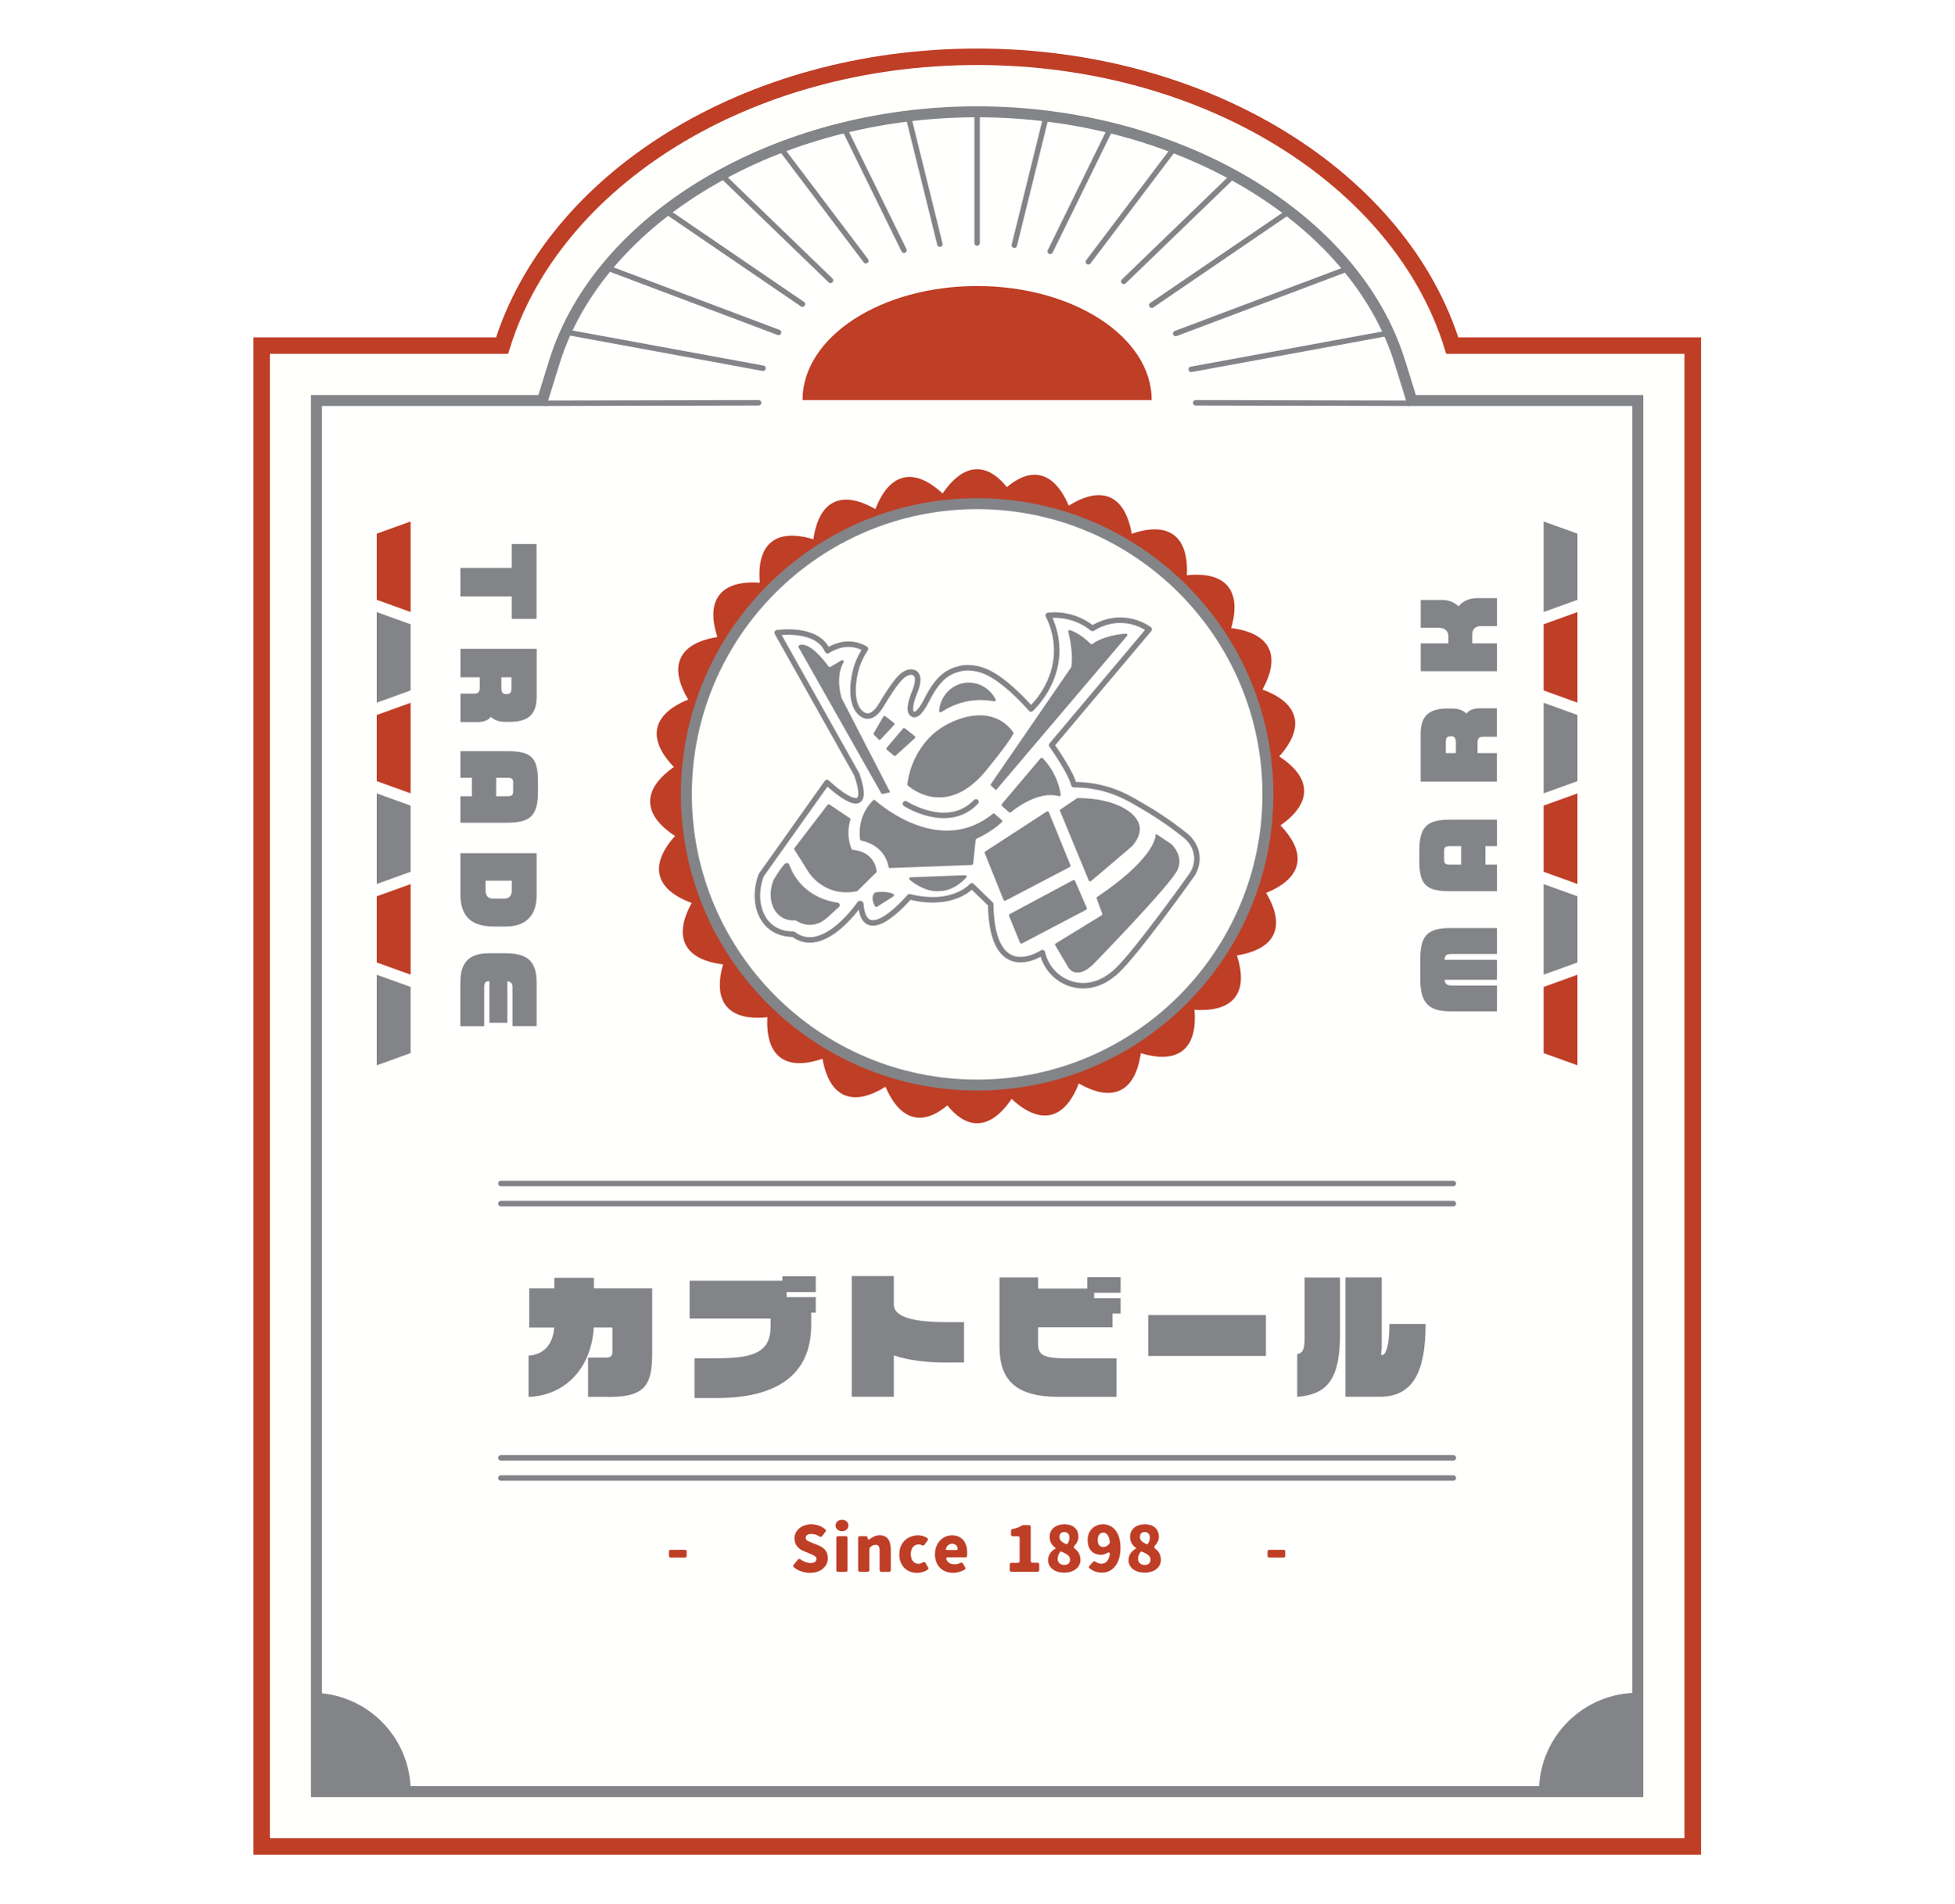
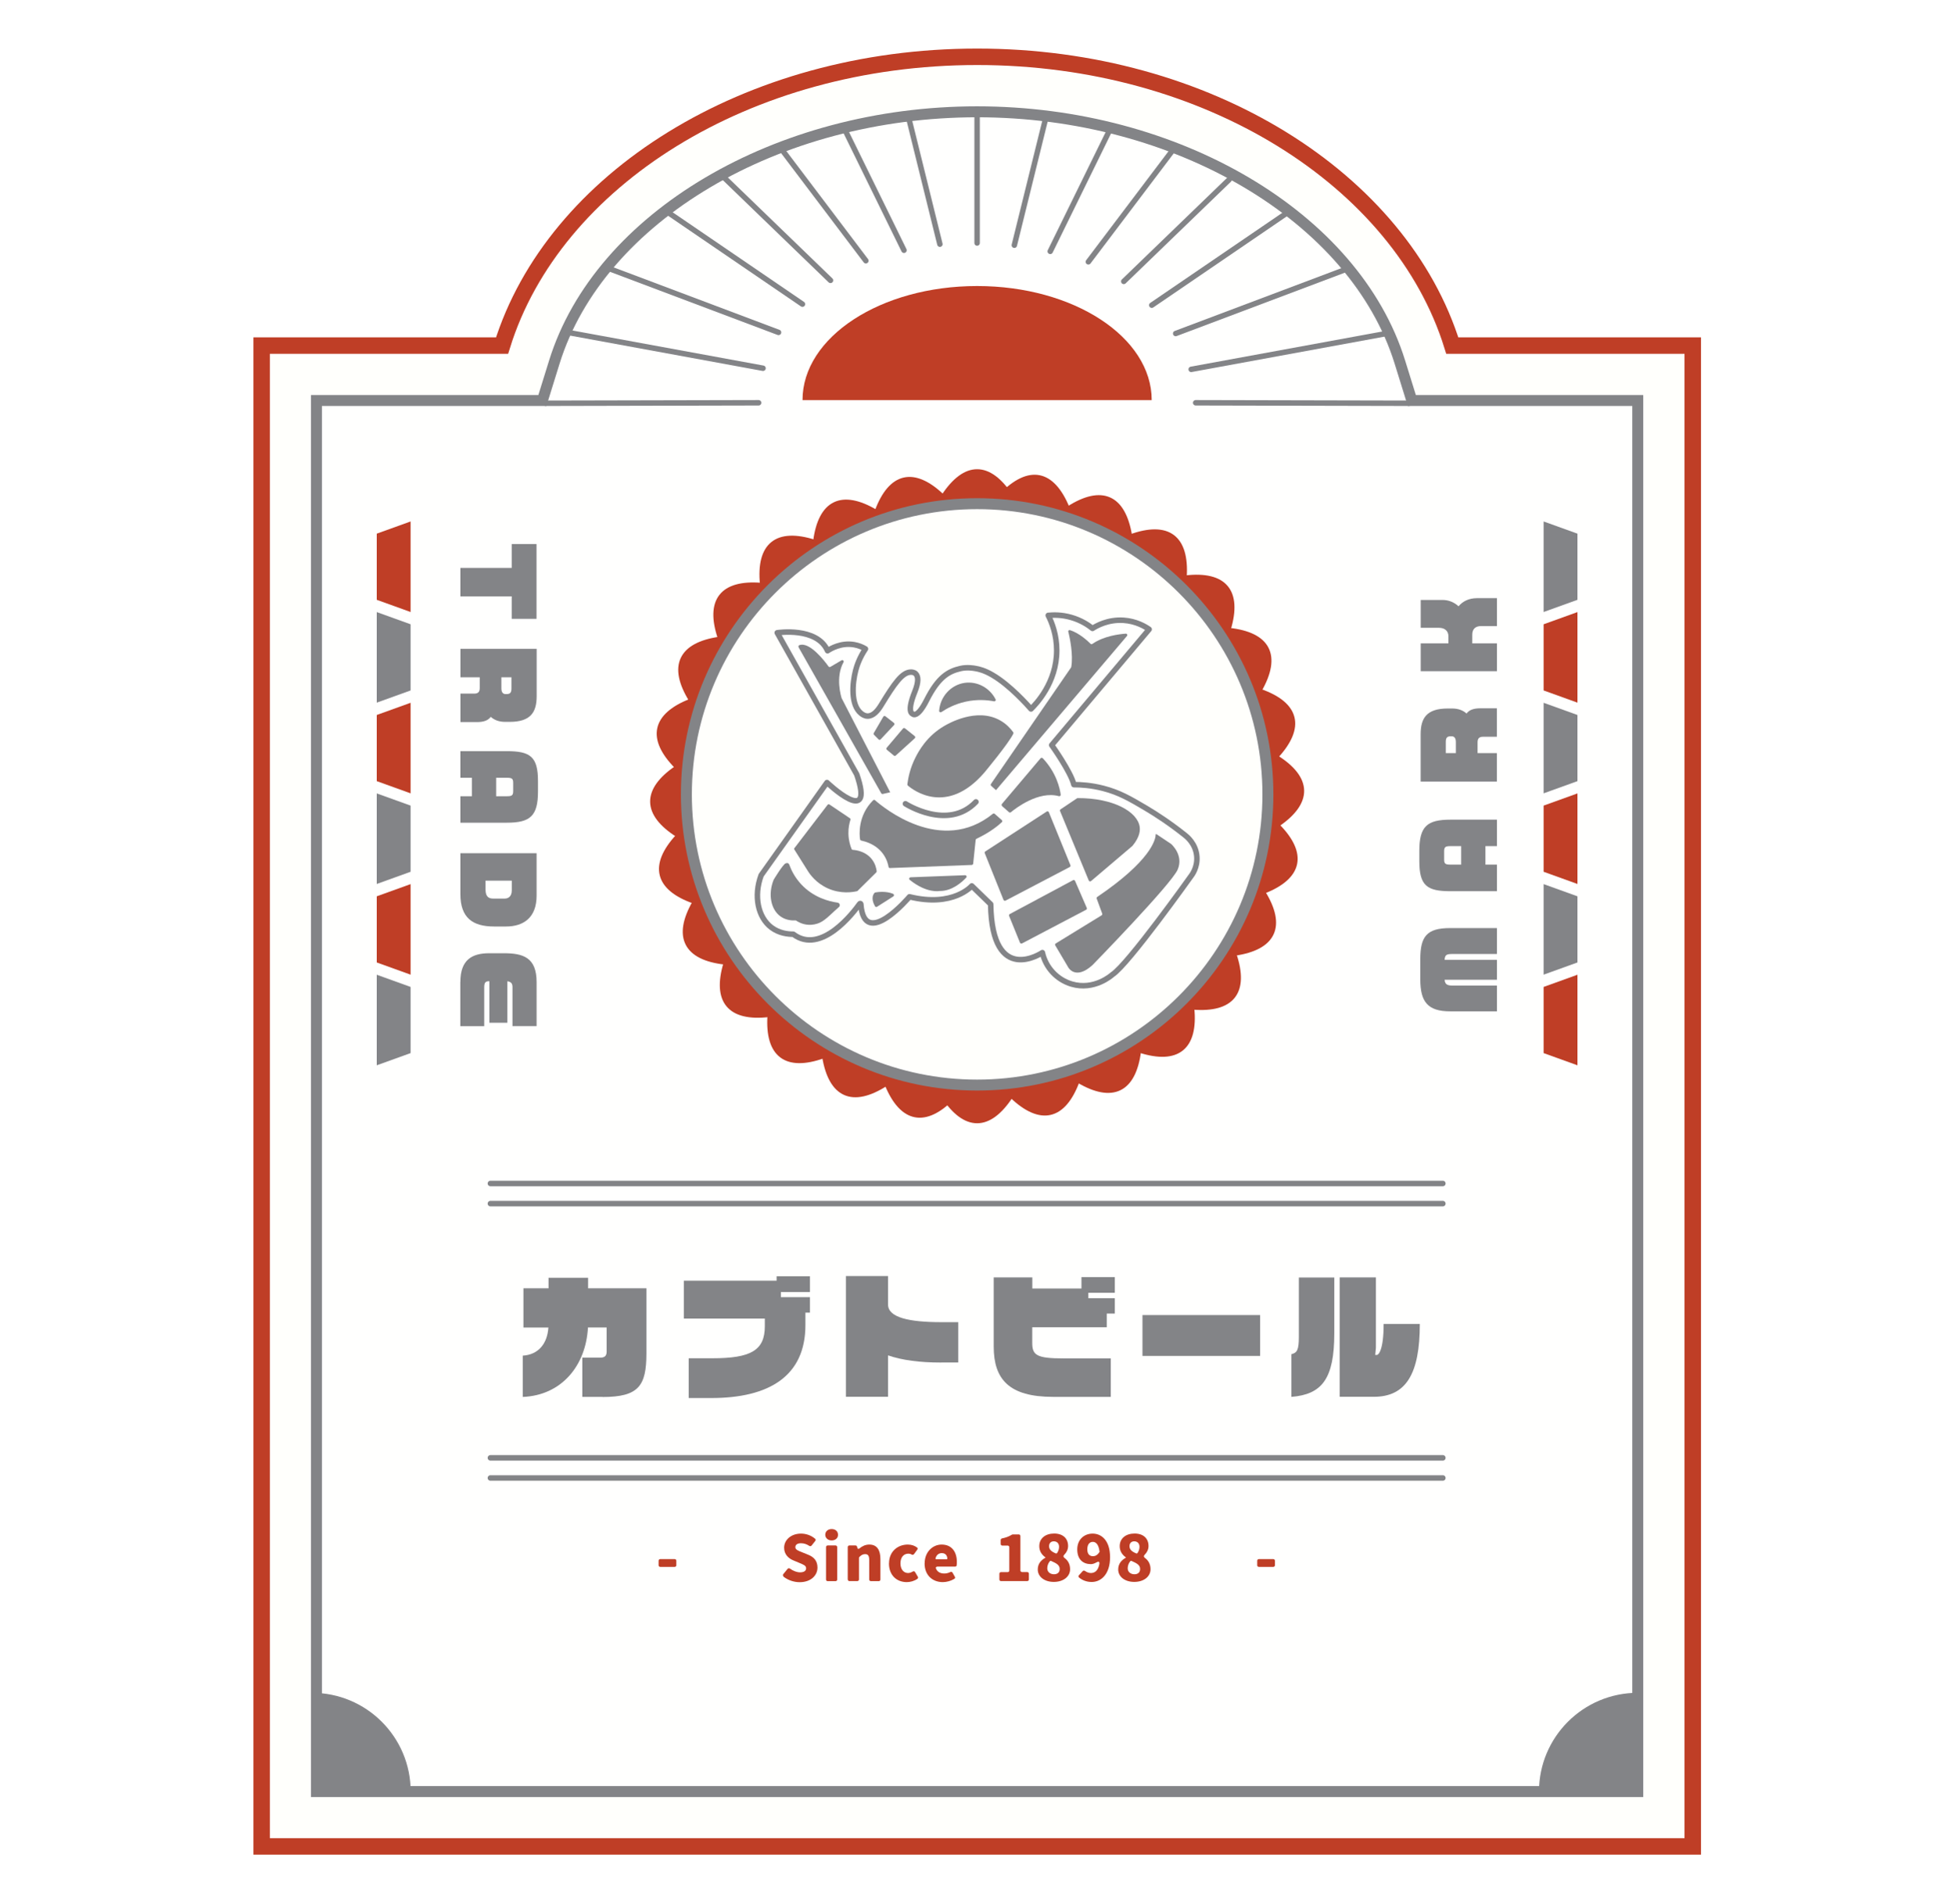
<svg xmlns="http://www.w3.org/2000/svg" id="_design-08" data-name="#design-08" viewBox="0 0 283.52 276.16">
  <defs>
    <style>
      .cls-1, .cls-2 {
        fill: none;
      }

      .cls-3 {
        fill: #fffff9;
        stroke-width: .79px;
      }

      .cls-3, .cls-4, .cls-5, .cls-2, .cls-6 {
        stroke-miterlimit: 10;
      }

      .cls-3, .cls-5, .cls-7, .cls-8, .cls-2, .cls-6 {
        stroke: #838487;
      }

      .cls-3, .cls-7, .cls-8, .cls-2 {
        stroke-linecap: round;
      }

      .cls-4 {
        stroke: #bf3e26;
        stroke-width: 2.39px;
      }

      .cls-4, .cls-5 {
        fill: #fffffc;
      }

      .cls-5, .cls-6 {
        stroke-width: 1.59px;
      }

      .cls-9 {
        fill: #838487;
      }

      .cls-7 {
        stroke-width: .8px;
      }

      .cls-7, .cls-8 {
        stroke-linejoin: round;
      }

      .cls-7, .cls-8, .cls-6 {
        fill: #fffffe;
      }

      .cls-8, .cls-2 {
        stroke-width: .8px;
      }

      .cls-10 {
        fill: #bf3e26;
      }
    </style>
  </defs>
  <path id="_.color-primary-stroke" data-name=".color-primary-stroke" class="cls-4" d="M210.7,50.14c-7.47-24.03-35.5-41.9-68.93-41.9s-61.47,17.86-68.93,41.9h-34.88v217.77h207.63V50.14h-34.88Z" />
  <path id="_.color-secondary-stroke" data-name=".color-secondary-stroke" class="cls-6" d="M45.91,259.95V58.11h32.78l1.74-5.6c6.54-21.03,32.33-36.29,61.33-36.29s54.79,15.26,61.33,36.29l1.74,5.6h32.78v201.84H45.91Z" />
  <g id="_.color-primary-fill" data-name=".color-primary-fill">
    <g>
      <ellipse class="cls-10" cx="141.76" cy="115.53" rx="13.2" ry="47.45" />
      <g>
        <ellipse class="cls-10" cx="141.76" cy="115.53" rx="13.2" ry="47.45" transform="translate(-22.35 34.85) rotate(-13)" />
        <ellipse class="cls-10" cx="141.76" cy="115.53" rx="13.2" ry="47.45" transform="translate(-36.3 73.84) rotate(-26)" />
        <ellipse class="cls-10" cx="141.76" cy="115.53" rx="13.2" ry="47.45" transform="translate(-41.11 114.96) rotate(-39)" />
        <ellipse class="cls-10" cx="141.76" cy="115.53" rx="13.2" ry="47.45" transform="translate(-36.55 156.11) rotate(-52)" />
        <ellipse class="cls-10" cx="141.76" cy="115.53" rx="13.2" ry="47.45" transform="translate(-22.85 195.18) rotate(-65)" />
        <ellipse class="cls-10" cx="141.76" cy="115.53" rx="13.2" ry="47.45" transform="translate(-.71 230.17) rotate(-78)" />
        <ellipse class="cls-10" cx="141.76" cy="115.53" rx="47.45" ry="13.2" transform="translate(-1.99 2.49) rotate(-1)" />
        <ellipse class="cls-10" cx="141.76" cy="115.53" rx="47.45" ry="13.2" transform="translate(-23.74 37.73) rotate(-14)" />
        <ellipse class="cls-10" cx="141.76" cy="115.53" rx="47.45" ry="13.2" transform="translate(-37 76.95) rotate(-27)" />
        <ellipse class="cls-10" cx="141.76" cy="115.53" rx="47.45" ry="13.2" transform="translate(-41.09 118.15) rotate(-40)" />
        <ellipse class="cls-10" cx="141.76" cy="115.53" rx="47.45" ry="13.2" transform="translate(-35.82 159.22) rotate(-53)" />
        <ellipse class="cls-10" cx="141.76" cy="115.53" rx="47.45" ry="13.2" transform="translate(-21.44 198.04) rotate(-66)" />
        <ellipse class="cls-10" cx="141.76" cy="115.53" rx="47.45" ry="13.2" transform="translate(1.31 232.64) rotate(-79)" />
      </g>
    </g>
-     <g>
-       <path class="cls-10" d="M97.05,225.76v-.65c0-.14.1-.24.24-.24h2.09c.14,0,.24.1.24.24v.65c0,.14-.1.24-.24.24h-2.09c-.14,0-.24-.1-.24-.24Z" />
-       <path class="cls-10" d="M115.17,227.37c-.11-.08-.11-.21-.03-.32l.62-.76c.1-.11.23-.12.35-.04.45.33.99.54,1.46.54.6,0,.88-.23.88-.59,0-.39-.37-.52-.96-.77l-.86-.36c-.71-.28-1.37-.87-1.37-1.85,0-1.14,1.02-2.05,2.45-2.05.72,0,1.47.25,2.05.75.1.09.1.21.02.31l-.53.67c-.09.11-.22.12-.34.05-.38-.25-.76-.38-1.21-.38-.5,0-.81.2-.81.57s.42.52,1.03.76l.84.34c.84.34,1.34.9,1.34,1.86,0,1.13-.95,2.12-2.59,2.12-.81,0-1.68-.28-2.36-.82Z" />
-       <path class="cls-10" d="M121.23,221.35c0-.49.38-.83.93-.83s.92.34.92.83-.38.82-.92.82-.93-.35-.93-.82ZM121.34,227.83v-4.7c0-.14.1-.24.24-.24h1.14c.14,0,.24.1.24.24v4.7c0,.14-.1.24-.24.24h-1.14c-.14,0-.24-.1-.24-.24Z" />
-       <path class="cls-10" d="M124.5,227.83v-4.7c0-.14.1-.24.24-.24h.88c.12,0,.22.08.24.19l.03.13c.04.19.15.23.31.11.39-.32.85-.56,1.43-.56,1.13,0,1.61.81,1.61,2.11v2.96c0,.14-.1.24-.24.24h-1.14c-.14,0-.24-.1-.24-.24v-2.77c0-.71-.19-.91-.59-.91-.34,0-.55.13-.82.39-.05.04-.08.11-.08.17v3.11c0,.14-.1.24-.24.24h-1.14c-.14,0-.24-.1-.24-.24Z" />
-       <path class="cls-10" d="M130.48,225.49c0-1.72,1.27-2.72,2.72-2.72.55,0,.98.16,1.34.42.11.08.12.2.04.32l-.47.64c-.1.12-.23.14-.35.07-.16-.1-.31-.13-.46-.13-.72,0-1.16.55-1.16,1.41s.46,1.4,1.1,1.4c.24,0,.47-.09.67-.21.14-.09.29-.06.36.09l.39.66c.06.1.04.23-.06.3-.48.34-1.06.48-1.55.48-1.46,0-2.58-1-2.58-2.71Z" />
-       <path class="cls-10" d="M135.65,225.49c0-1.69,1.2-2.72,2.46-2.72,1.49,0,2.21,1.08,2.21,2.5,0,.19,0,.38-.03.53-.02.11-.11.17-.21.17h-2.58c-.18,0-.28.12-.21.28.21.51.65.72,1.21.72.3,0,.58-.07.87-.21.13-.07.27-.03.34.11l.32.57c.07.11.04.24-.08.31-.51.31-1.13.47-1.67.47-1.49,0-2.64-1-2.64-2.71ZM137.36,224.9h1.45c.09,0,.14-.06.13-.14-.04-.44-.28-.76-.81-.76-.4,0-.76.24-.9.74-.03.1.03.16.13.16Z" />
-       <path class="cls-10" d="M146.49,227.83v-.83c0-.14.1-.24.24-.24h.96c.14,0,.24-.1.24-.24v-3.37c0-.14-.1-.24-.24-.24h-.77c-.14,0-.24-.1-.24-.24v-.56c0-.12.08-.21.19-.24.59-.12,1.02-.29,1.43-.54.04-.02.09-.04.12-.04h.88c.14,0,.24.1.24.24v4.98c0,.14.1.24.24.24h.75c.14,0,.24.1.24.24v.83c0,.14-.1.24-.24.24h-3.8c-.14,0-.24-.1-.24-.24Z" />
-       <path class="cls-10" d="M152.06,226.39c0-.84.48-1.37,1.11-1.71v-.05c-.54-.39-.89-.91-.89-1.63,0-1.13.89-1.83,2.16-1.83s2.02.71,2.02,1.81c0,.5-.23.95-.56,1.27-.16.16-.15.32.04.46.48.35.81.87.81,1.64,0,1.05-.95,1.84-2.37,1.84-1.33,0-2.32-.74-2.32-1.81ZM155.24,226.3c0-.57-.48-.83-1.26-1.17-.05-.02-.12,0-.15.03-.24.27-.39.65-.39,1.04,0,.56.45.87.98.87.46,0,.82-.23.82-.77ZM154.86,224.01c.2-.29.3-.6.3-.92,0-.49-.29-.8-.77-.8-.36,0-.68.22-.68.71s.37.8.99,1.05c.06.02.12,0,.16-.05Z" />
-       <path class="cls-10" d="M158.04,227.22l.53-.59c.11-.12.24-.12.37-.03.23.16.54.29.83.29.56,0,1.03-.32,1.22-1.23.09-.44-.08-.5-.45-.29-.26.15-.54.23-.76.23-1.14,0-1.98-.68-1.98-2.14s1.03-2.29,2.23-2.29c1.28,0,2.53.98,2.53,3.43s-1.29,3.59-2.67,3.59c-.8,0-1.41-.3-1.83-.65-.11-.09-.11-.22-.02-.33ZM161.03,223.86s.02-.06,0-.09c-.13-1.08-.57-1.39-.97-1.39-.43,0-.8.31-.8,1.08,0,.73.36,1,.82,1,.32,0,.67-.16.93-.6Z" />
-       <path class="cls-10" d="M163.73,226.39c0-.84.48-1.37,1.11-1.71v-.05c-.54-.39-.89-.91-.89-1.63,0-1.13.89-1.83,2.16-1.83s2.02.71,2.02,1.81c0,.5-.23.95-.56,1.27-.16.16-.15.32.04.46.48.35.81.87.81,1.64,0,1.05-.95,1.84-2.37,1.84-1.33,0-2.32-.74-2.32-1.81ZM166.91,226.3c0-.57-.48-.83-1.26-1.17-.05-.02-.12,0-.15.03-.24.27-.39.65-.39,1.04,0,.56.45.87.98.87.46,0,.82-.23.82-.77ZM166.53,224.01c.2-.29.3-.6.3-.92,0-.49-.29-.8-.77-.8-.36,0-.68.22-.68.71s.37.8.99,1.05c.06.02.12,0,.16-.05Z" />
-       <path class="cls-10" d="M183.9,225.76v-.65c0-.14.1-.24.24-.24h2.09c.14,0,.24.1.24.24v.65c0,.14-.1.24-.24.24h-2.09c-.14,0-.24-.1-.24-.24Z" />
-     </g>
    <path class="cls-10" d="M167.09,58.05c0-9.14-11.34-16.55-25.33-16.55s-25.33,7.41-25.33,16.55h50.66Z" />
    <g>
      <polygon class="cls-10" points="228.86 88.81 228.86 101.95 223.95 100.18 223.95 90.58 228.86 88.81" />
      <polygon class="cls-10" points="228.86 115.12 228.86 128.26 223.95 126.49 223.95 116.89 228.86 115.12" />
      <polygon class="cls-10" points="228.86 141.43 228.86 154.57 223.95 152.8 223.95 143.2 228.86 141.43" />
      <polygon class="cls-10" points="59.57 141.42 59.57 128.28 54.66 130.05 54.66 139.65 59.57 141.42" />
      <polygon class="cls-10" points="59.57 115.11 59.57 101.97 54.66 103.74 54.66 113.34 59.57 115.11" />
      <polygon class="cls-10" points="59.57 88.8 59.57 75.66 54.66 77.43 54.66 87.03 59.57 88.8" />
    </g>
+     <g>
+       <path class="cls-10" d="M95.55,227.11v-.65c0-.14.1-.24.24-.24h2.09c.14,0,.24.1.24.24v.65c0,.14-.1.24-.24.24h-2.09c-.14,0-.24-.1-.24-.24Z" />
+       <path class="cls-10" d="M113.67,228.72c-.11-.08-.11-.21-.03-.32l.62-.76c.1-.11.23-.12.35-.04.45.33.99.54,1.46.54.6,0,.88-.23.88-.59,0-.39-.37-.52-.96-.77l-.86-.36c-.71-.28-1.37-.87-1.37-1.85,0-1.14,1.02-2.05,2.45-2.05.72,0,1.47.25,2.05.75.1.09.1.21.02.31l-.53.67c-.09.11-.22.12-.34.05-.38-.25-.76-.38-1.21-.38-.5,0-.81.2-.81.57s.42.52,1.03.76l.84.34c.84.34,1.34.9,1.34,1.86,0,1.13-.95,2.12-2.59,2.12-.81,0-1.68-.28-2.36-.82Z" />
+       <path class="cls-10" d="M119.73,222.69c0-.49.38-.83.93-.83s.92.34.92.83-.38.82-.92.82-.93-.35-.93-.82ZM119.84,229.18v-4.7c0-.14.1-.24.24-.24h1.14c.14,0,.24.1.24.24v4.7c0,.14-.1.24-.24.24h-1.14c-.14,0-.24-.1-.24-.24Z" />
+       <path class="cls-10" d="M122.99,229.18v-4.7c0-.14.1-.24.24-.24h.88c.12,0,.22.08.24.19l.03.13c.04.19.15.23.31.11.39-.32.85-.56,1.43-.56,1.13,0,1.61.81,1.61,2.11v2.96c0,.14-.1.24-.24.24h-1.14c-.14,0-.24-.1-.24-.24v-2.77c0-.71-.19-.91-.59-.91-.34,0-.55.13-.82.39-.05.04-.08.11-.08.17v3.11c0,.14-.1.24-.24.24h-1.14c-.14,0-.24-.1-.24-.24Z" />
+       <path class="cls-10" d="M128.98,226.83c0-1.72,1.27-2.72,2.72-2.72.55,0,.98.16,1.34.42.11.08.12.2.04.32l-.47.64c-.1.12-.23.14-.35.07-.16-.1-.31-.13-.46-.13-.72,0-1.16.55-1.16,1.41s.46,1.4,1.1,1.4c.24,0,.47-.09.67-.21.14-.09.29-.06.36.09l.39.66c.06.1.04.23-.06.3-.48.34-1.06.48-1.55.48-1.46,0-2.58-1-2.58-2.71Z" />
+       <path class="cls-10" d="M134.15,226.83c0-1.69,1.2-2.72,2.46-2.72,1.49,0,2.21,1.08,2.21,2.5,0,.19,0,.38-.03.53-.02.11-.11.17-.21.17h-2.58c-.18,0-.28.12-.21.28.21.51.65.72,1.21.72.3,0,.58-.07.87-.21.13-.07.27-.03.34.11l.32.57c.07.11.04.24-.08.31-.51.31-1.13.47-1.67.47-1.49,0-2.64-1-2.64-2.71ZM135.86,226.25h1.45c.09,0,.14-.06.13-.14-.04-.44-.28-.76-.81-.76-.4,0-.76.24-.9.74-.03.1.03.16.13.16Z" />
+       <path class="cls-10" d="M144.99,229.18v-.83c0-.14.1-.24.24-.24h.96c.14,0,.24-.1.24-.24v-3.37c0-.14-.1-.24-.24-.24h-.77c-.14,0-.24-.1-.24-.24v-.56c0-.12.08-.21.19-.24.59-.12,1.02-.29,1.43-.54.04-.02.09-.04.12-.04h.88c.14,0,.24.1.24.24v4.98c0,.14.1.24.24.24h.75c.14,0,.24.1.24.24v.83c0,.14-.1.24-.24.24h-3.8c-.14,0-.24-.1-.24-.24Z" />
+       <path class="cls-10" d="M150.56,227.73c0-.84.48-1.37,1.11-1.71v-.05c-.54-.39-.89-.91-.89-1.63,0-1.13.89-1.83,2.16-1.83s2.02.71,2.02,1.81c0,.5-.23.95-.56,1.27-.16.16-.15.32.04.46.48.35.81.87.81,1.64,0,1.05-.95,1.84-2.37,1.84-1.33,0-2.32-.74-2.32-1.81ZM153.74,227.65c0-.57-.48-.83-1.26-1.17-.05-.02-.12,0-.15.03-.24.27-.39.65-.39,1.04,0,.56.45.87.98.87.46,0,.82-.23.82-.77ZM153.35,225.36c.2-.29.3-.6.3-.92,0-.49-.29-.8-.77-.8-.36,0-.68.22-.68.71s.37.8.99,1.05c.06.02.12,0,.16-.05Z" />
+       <path class="cls-10" d="M156.53,228.57l.53-.59c.11-.12.24-.12.37-.03.23.16.54.29.83.29.56,0,1.03-.32,1.22-1.23.09-.44-.08-.5-.45-.29-.26.15-.54.23-.76.23-1.14,0-1.98-.68-1.98-2.14s1.03-2.29,2.23-2.29c1.28,0,2.53.98,2.53,3.43s-1.29,3.59-2.67,3.59c-.8,0-1.41-.3-1.83-.65-.11-.09-.11-.22-.02-.33ZM159.52,225.2s.02-.06,0-.09c-.13-1.08-.57-1.39-.97-1.39-.43,0-.8.31-.8,1.08,0,.73.36,1,.82,1,.32,0,.67-.16.93-.6Z" />
+       <path class="cls-10" d="M162.23,227.73c0-.84.48-1.37,1.11-1.71v-.05c-.54-.39-.89-.91-.89-1.63,0-1.13.89-1.83,2.16-1.83s2.02.71,2.02,1.81c0,.5-.23.95-.56,1.27-.16.16-.15.32.04.46.48.35.81.87.81,1.64,0,1.05-.95,1.84-2.37,1.84-1.33,0-2.32-.74-2.32-1.81ZM165.41,227.65c0-.57-.48-.83-1.26-1.17-.05-.02-.12,0-.15.03-.24.27-.39.65-.39,1.04,0,.56.45.87.98.87.46,0,.82-.23.82-.77ZM165.02,225.36c.2-.29.3-.6.3-.92,0-.49-.29-.8-.77-.8-.36,0-.68.22-.68.71s.37.8.99,1.05c.06.02.12,0,.16-.05Z" />
+       <path class="cls-10" d="M182.4,227.11v-.65c0-.14.1-.24.24-.24h2.09c.14,0,.24.1.24.24v.65c0,.14-.1.24-.24.24h-2.09c-.14,0-.24-.1-.24-.24Z" />
+     </g>
  </g>
  <path id="_.color-secondary-stroke-2" data-name=".color-secondary-stroke" class="cls-5" d="M141.76,157.44c-23.26,0-42.18-18.92-42.18-42.18s18.92-42.18,42.18-42.18,42.19,18.92,42.19,42.18-18.92,42.18-42.19,42.18Z" />
  <g id="_.color-secondary-stroke-3" data-name=".color-secondary-stroke">
    <g>
-       <line class="cls-2" x1="72.67" y1="171.72" x2="210.85" y2="171.72" />
-       <line class="cls-2" x1="72.67" y1="174.64" x2="210.85" y2="174.64" />
-       <line class="cls-2" x1="72.67" y1="211.53" x2="210.85" y2="211.53" />
-       <line class="cls-2" x1="72.67" y1="214.45" x2="210.85" y2="214.45" />
+       <line class="cls-2" x1="71.15" y1="171.72" x2="209.33" y2="171.72" />
+       <line class="cls-2" x1="71.15" y1="174.64" x2="209.33" y2="174.64" />
+       <line class="cls-2" x1="71.15" y1="211.53" x2="209.33" y2="211.53" />
+       <line class="cls-2" x1="71.15" y1="214.45" x2="209.33" y2="214.45" />
    </g>
    <g>
      <line class="cls-3" x1="131.91" y1="17.41" x2="136.36" y2="35.43" />
      <line class="cls-3" x1="122.51" y1="18.69" x2="131.15" y2="36.31" />
      <line class="cls-3" x1="113.12" y1="21.3" x2="125.62" y2="37.83" />
      <line class="cls-3" x1="105.19" y1="25.9" x2="120.49" y2="40.68" />
      <line class="cls-3" x1="96.83" y1="30.76" x2="116.42" y2="44.13" />
      <line class="cls-3" x1="88.43" y1="38.99" x2="112.95" y2="48.23" />
      <line class="cls-3" x1="82.71" y1="48.29" x2="110.7" y2="53.43" />
      <line class="cls-3" x1="79.17" y1="58.51" x2="110.06" y2="58.44" />
      <line class="cls-3" x1="141.76" y1="16.55" x2="141.76" y2="35.26" />
      <line class="cls-3" x1="151.61" y1="17.57" x2="147.16" y2="35.58" />
      <line class="cls-3" x1="161.01" y1="18.84" x2="152.37" y2="36.47" />
      <line class="cls-3" x1="170.4" y1="21.45" x2="157.9" y2="37.99" />
      <line class="cls-3" x1="178.33" y1="26.06" x2="163.04" y2="40.83" />
      <line class="cls-3" x1="186.46" y1="31.07" x2="167.1" y2="44.28" />
      <line class="cls-3" x1="195.14" y1="39.13" x2="170.57" y2="48.39" />
      <line class="cls-3" x1="200.76" y1="48.46" x2="172.82" y2="53.59" />
      <line class="cls-3" x1="204.4" y1="58.51" x2="173.47" y2="58.44" />
    </g>
  </g>
  <g id="_.color-secondary-stroke-4" data-name=".color-secondary-stroke">
    <path id="_.color-secondary-stroke-5" data-name=".color-secondary-stroke" class="cls-8" d="M124.29,112.35l-11.53-20.54s5.77-.9,7.3,2.61c.44-.29,1.96-1.21,3.86-.88.69.12,1.24.37,1.64.61-.84,1.26-1.23,2.39-1.42,3.12-.48,1.84-.76,5,.79,6.24.15.12.49.39.95.39.81,0,1.47-.78,1.95-1.57,1.96-3.22,3.07-4.79,4.32-4.81.1,0,.44,0,.68.22.41.39.47,1.18-.11,2.63-1.23,3.04-.32,3.21-.32,3.21,0,0,.64.78,2.04-1.99,1.66-3.29,3.11-4.18,4.91-4.59.94-.22,1.89-.06,2.2,0,.48.08,1.29.27,2.42.93,2.54,1.47,5.14,4.4,5.61,4.94.7-.69,3.73-3.8,3.73-8.49,0-2.27-.7-4.05-1.23-5.09.73-.07,1.93-.11,3.32.29,1.47.42,2.52,1.13,3.1,1.6.56-.36,2.21-1.32,4.49-1.18,1.85.12,3.17.92,3.73,1.31l-14.14,16.8s2.77,3.87,3.22,5.74c1.03,0,2.53.09,4.27.54,2.3.59,3.86,1.5,6.13,2.84,1.52.9,3.51,2.19,5.73,3.96.21.16,1.58,1.22,1.71,3.11.11,1.56-.7,2.65-.91,2.91,0,0-9.04,12.71-11.33,14.19-.12.11-2.65,2.36-5.94,1.38-2.13-.64-3.75-2.39-4.23-4.56,0,0-7.31,4.97-7.5-7.02l-2.74-2.66s-2.67,3.15-9.04,1.58c0,0-6.56,7.78-7.06,1.07,0-.09-.11-.13-.16-.06-.88,1.24-5.6,7.47-9.64,4.42-.76,0-2.06-.13-3.18-.98-1.95-1.48-2.6-4.56-1.48-7.58,3.18-4.48,6.37-8.97,9.55-13.45,0,0,7.05,6.71,4.31-1.2Z" />
    <path class="cls-7" d="M131.36,116.62s6.18,3.98,10.23-.27" />
  </g>
  <g id="_.color-secondary-fill" data-name=".color-secondary-fill">
    <path class="cls-9" d="M223.28,259.95c0-7.91,6.41-14.33,14.33-14.33v14.33h-14.33Z" />
    <path class="cls-9" d="M45.25,245.62c7.91,0,14.33,6.41,14.33,14.33h-14.33v-14.33Z" />
    <g>
      <path class="cls-9" d="M145.38,116.96l1.01.89c.08.07.19.07.27,0,.69-.57,4.01-3.14,6.96-2.33.15.04.29-.07.27-.22-.11-.82-.58-3.14-2.6-5.28-.09-.09-.24-.09-.32,0l-5.61,6.63c-.07.09-.06.22.02.29Z" />
      <path class="cls-9" d="M153.8,117.69l4.16,10.07c.05.13.22.17.33.08,2-1.7,3.99-3.39,5.99-5.09.01,0,.02-.02.03-.03,1.11-1.34,1.1-2.3,1.04-2.73-.3-2.22-3.85-4.21-8.99-4.19-.04,0-.09.01-.12.04l-2.37,1.59c-.08.06-.11.16-.08.25Z" />
      <path class="cls-9" d="M142.87,123.79l2.72,6.78c.05.11.18.16.29.11l9.32-4.88c.1-.05.14-.16.1-.26l-3.13-7.69c-.05-.12-.2-.17-.31-.1l-8.91,5.79c-.08.05-.12.16-.08.25Z" />
      <path class="cls-9" d="M146.4,132.89l1.58,3.89c.05.11.18.16.29.11l9.31-4.89c.1-.05.14-.17.09-.27l-1.7-3.92c-.05-.11-.18-.16-.29-.1l-9.19,4.92c-.09.05-.13.16-.09.26Z" />
      <path class="cls-9" d="M153.17,136.89c-.1.06-.13.19-.07.28l1.89,3.2s1.03,1.9,3.51-.34c0,0,11.44-11.73,12.36-13.86.89-2.06-.86-3.64-.97-3.73,0,0,0,0-.02-.01l-2.08-1.39c-.06-.04-.13,0-.13.07,0,.71-.7,3.77-8.47,9.03-.08.05-.11.16-.08.24l.8,2.18c.03.09,0,.2-.09.25l-6.65,4.08Z" />
      <path class="cls-9" d="M126.94,116.1c1.19,1.05,9.63,8.03,17.1,1.98.08-.06.19-.06.27,0l1.03.91c.09.08.1.22.01.3-.41.39-1.63,1.45-3.68,2.41-.07.03-.11.09-.12.17l-.36,3.44c-.01.1-.1.18-.2.19l-11.87.45c-.11,0-.2-.07-.21-.17-.11-.69-.73-3.11-3.97-3.82-.08-.02-.15-.08-.16-.17-.1-.64-.36-3.42,1.89-5.67.08-.08.2-.09.29-.01Z" />
      <path class="cls-9" d="M132.11,127.29l7.91-.3c.19,0,.29.21.16.35-.62.66-2.07,1.97-3.87,1.94,0,0-1.83.39-4.33-1.62-.15-.12-.06-.36.13-.37Z" />
      <path class="cls-9" d="M126.99,129.49c.32-.06,1.57-.23,2.58.2.16.07.18.28.04.37l-2.37,1.51c-.1.06-.23.03-.29-.07-.22-.38-.63-1.27-.09-1.93.03-.04.08-.07.13-.08Z" />
      <path class="cls-9" d="M115.27,123.04l4.79-6.26c.07-.09.19-.11.28-.05l2.96,1.99c.08.05.11.14.08.23-.15.48-.31,1.17-.29,2.01.02.97.26,1.74.46,2.23.03.07.09.12.17.12.47.03,1.94.21,2.84,1.46.45.62.58,1.25.63,1.64,0,.06-.02.12-.06.17-.9.89-1.81,1.79-2.71,2.68-.03.03-.06.05-.1.05-.61.14-2.34.44-4.24-.42-1.72-.78-2.61-2.07-2.92-2.58l-1.91-3.04c-.05-.07-.04-.17.01-.24Z" />
      <path class="cls-9" d="M113.98,125.28c.18-.09.31-.04.31-.04.1.03.18.11.22.23.29.79.8,1.84,1.73,2.84,1.77,1.9,3.99,2.48,5.28,2.66.32.05.43.45.18.65-.82.67-1.86,1.86-2.77,2.26-.07.03-.13.06-.2.08-.23.09-.79.27-1.49.22-.88-.06-1.51-.45-1.78-.63-.52.03-1.45-.01-2.25-.6-1.36-.99-1.82-3.17-.97-5.3.08-.13,1.31-2.18,1.73-2.38Z" />
      <path class="cls-9" d="M131.64,113.8c0,.07.02.13.07.18.7.61,5.63,4.47,11.1-1.88,0,0,3.56-4.27,4.21-5.66.03-.07.02-.14-.02-.2-.38-.52-.99-1.21-1.91-1.72-3.41-1.92-7.54.49-8.09.81-2.57,1.49-3.74,3.71-4.16,4.53-.8,1.56-1.08,2.99-1.2,3.95Z" />
      <path class="cls-9" d="M136.57,103.32c-.14.09-.33-.01-.32-.18.15-2.07,1.71-3.77,3.7-4.06,1.82-.26,3.64.71,4.49,2.39.08.15-.06.32-.22.29-.93-.18-2.41-.33-4.13.05-1.57.35-2.76,1-3.51,1.51Z" />
      <path class="cls-9" d="M131.3,105.68l1.41,1.13c.1.08.1.23,0,.32l-2.76,2.5c-.08.07-.19.07-.27,0l-1.01-.84c-.09-.07-.1-.21-.03-.29l2.36-2.79c.07-.09.2-.1.29-.03Z" />
      <path class="cls-9" d="M128.46,103.93l1.23.96c.1.08.11.22.02.31l-1.95,2.08c-.08.09-.22.09-.3,0l-.66-.67c-.07-.07-.08-.17-.03-.25l1.38-2.37c.06-.11.21-.14.31-.06Z" />
      <path class="cls-9" d="M155,91.68c.21.88.73,3.32.42,5.09,0,.03-.02.06-.04.09l-11.61,16.89c-.06.09-.05.2.03.27l.7.63,19-22.37c.12-.14.01-.36-.17-.34-.97.07-3.2.34-4.85,1.49-.08.06-.19.05-.26-.02-.38-.38-1.62-1.55-2.98-1.98-.15-.05-.3.09-.26.25Z" />
      <path class="cls-9" d="M115.86,93.92l11.99,21.18c.05.08.14.12.23.1l1.07-.24-7.04-13.65s0-.01-.01-.03c-.06-.19-.94-3,.28-5.2.1-.18-.11-.38-.29-.27l-1.62.95c-.09.05-.21.03-.27-.06-.51-.72-2.76-3.68-4.25-3.08-.11.04-.14.19-.09.29Z" />
    </g>
-   </g>
-   <g id="_.color-secondary-fill-2" data-name=".color-secondary-fill">
    <g>
      <path class="cls-9" d="M74.24,86.53h-7.45v-4.13h7.45v-3.46h3.6v10.85h-3.6v-3.27Z" />
      <path class="cls-9" d="M66.79,100.64h2.01c.56,0,.8-.24.8-.81v-1.56h-2.8v-4.13h11.06v6.86c0,2.34-.87,3.74-3.92,3.74h-.65c-.88,0-1.57-.26-2.09-.73-.42.56-1.08.76-2.03.76h-2.37v-4.12ZM73.48,100.71c.53,0,.72-.22.72-.81v-1.63h-1.46v1.63c0,.61.29.81.62.81h.12Z" />
      <path class="cls-9" d="M66.79,115.53h1.67v-2.68h-1.67v-3.86h6.75c3.36,0,4.51.77,4.51,4.35v1.5c0,3.58-1.15,4.53-4.51,4.53h-6.75v-3.83ZM73.54,115.53c.7,0,.91-.11.91-.73v-1.23c0-.61-.2-.72-.91-.72h-1.56v2.68h1.56Z" />
      <path class="cls-9" d="M66.79,129.72v-5.92h11.06s0,6.15,0,6.15c0,3.24-1.95,4.48-4.42,4.48h-1.76c-3.1,0-4.88-1.26-4.88-4.71ZM73.23,130.38c.5,0,1.02-.3,1.02-1.19v-1.41h-3.81v1.3c0,1.1.54,1.3,1.12,1.3h1.67Z" />
      <path class="cls-9" d="M66.79,142.47c0-3.23,1.71-4.16,4.2-4.16h2.1c2.8,0,4.76.6,4.76,4.2v6.37h-3.5v-5.65c0-.52-.18-.77-.75-.85v6.02h-2.6v-6.03c-.5,0-.75.11-.75.87v5.65h-3.47v-6.41Z" />
    </g>
    <g>
      <path class="cls-9" d="M217.18,138.42h-6.45c-.81,0-1.11.09-1.14.85h7.59v2.89h-7.59c.05.69.42.84,1.14.84h6.45v3.74h-6.8c-3.23,0-4.32-1.37-4.32-4.63v-2.94c0-3.31.95-4.51,4.32-4.51h6.8v3.77Z" />
      <path class="cls-9" d="M217.18,122.77h-1.67v2.68h1.67v3.86h-6.75c-3.36,0-4.51-.77-4.51-4.35v-1.5c0-3.58,1.15-4.53,4.51-4.53h6.75v3.83ZM210.43,122.77c-.7,0-.91.11-.91.73v1.23c0,.61.2.72.91.72h1.56v-2.68h-1.56Z" />
      <path class="cls-9" d="M217.18,106.9h-2.01c-.56,0-.8.24-.8.81v1.56h2.8v4.13h-11.06v-6.86c0-2.34.87-3.74,3.92-3.74h.65c.88,0,1.57.26,2.09.73.42-.56,1.08-.76,2.03-.76h2.37v4.12ZM210.48,106.83c-.53,0-.72.22-.72.81v1.63h1.46v-1.63c0-.61-.29-.81-.62-.81h-.12Z" />
      <path class="cls-9" d="M217.18,90.84h-2.29c-.84,0-1.29.43-1.29,1.26v1.25h3.58v4.04h-11.06v-4.04h4.02v-1.04c0-.72-.49-1.22-1.38-1.22h-2.64v-4.04h3.16c.92,0,1.71.35,2.33.92.61-.73,1.5-1.18,2.68-1.18h2.89v4.05Z" />
    </g>
    <g>
-       <path class="cls-9" d="M88.25,202.68h-2.93v-5.69h2.61c.66,0,.92-.28.92-.88v-3.5h-2.71c-.3,5.58-3.86,9.86-9.46,10.08v-5.99c2.29-.14,3.56-1.75,3.72-4.08h-3.62v-5.69h3.64v-1.53h5.74v1.53h8.46v9.44c0,4.72-1.12,6.33-6.37,6.33Z" />
-       <path class="cls-9" d="M117.69,190.47v1.79c0,7.45-5.32,10.59-13.66,10.59h-3.27v-5.77h3.43c5.58,0,7.61-1.14,7.61-4.64v-1.12h-11.75v-5.5h13.46v-.64h4.84v2.29h-4.22v.74h4.22v2.25h-.66Z" />
-       <path class="cls-9" d="M137.37,197.7c-3.11,0-5.67-.34-7.69-1.04v6.01h-6.11v-17.52h6.11v4.14c0,1.89,3.11,2.55,7.69,2.55h2.49v5.85h-2.49Z" />
-       <path class="cls-9" d="M161.41,190.59v1.99h-10.81v2.27c0,1.77.62,2.25,4.52,2.25h6.87v5.58h-8.38c-6.37,0-8.6-2.55-8.6-7.29v-10.04h5.6v1.61h7.13v-1.65h4.84v2.27h-3.84v.78h3.84v2.23h-1.15Z" />
-       <path class="cls-9" d="M166.59,196.74v-5.93h17.07v5.93h-17.07Z" />
-       <path class="cls-9" d="M188.2,202.68v-6.19c.8-.2,1.08-.58,1.08-2.49v-8.64h5.14v8.12c0,6.59-1.79,8.84-6.21,9.2ZM201.58,192.1v.04c0,3.74-.74,4.46-.98,4.46h-.24l.1-1.02v-10.23h-5.26v17.32h4.96c4.7,0,6.67-3.38,6.67-10.57h-5.26ZM206.84,192.06v.04-.04Z" />
+       <path class="cls-9" d="M87.41,202.68h-2.93v-5.69h2.61c.66,0,.92-.28.92-.88v-3.5h-2.71c-.3,5.58-3.86,9.86-9.46,10.08v-5.99c2.29-.14,3.56-1.75,3.72-4.08h-3.62v-5.69h3.64v-1.53h5.74v1.53h8.46v9.44c0,4.72-1.12,6.33-6.37,6.33Z" />
+       <path class="cls-9" d="M116.85,190.47v1.79c0,7.45-5.32,10.59-13.66,10.59h-3.27v-5.77h3.43c5.58,0,7.61-1.14,7.61-4.64v-1.12h-11.75v-5.5h13.46v-.64h4.84v2.29h-4.22v.74h4.22v2.25h-.66Z" />
+       <path class="cls-9" d="M136.53,197.7c-3.11,0-5.67-.34-7.69-1.04v6.01h-6.11v-17.52h6.11v4.14c0,1.89,3.11,2.55,7.69,2.55h2.49v5.85h-2.49Z" />
+       <path class="cls-9" d="M160.57,190.59v1.99h-10.81v2.27c0,1.77.62,2.25,4.52,2.25h6.87v5.58h-8.38c-6.37,0-8.6-2.55-8.6-7.29v-10.04h5.6v1.61h7.13v-1.65h4.84v2.27h-3.84v.78h3.84v2.23h-1.15Z" />
+       <path class="cls-9" d="M165.75,196.74v-5.93h17.07v5.93h-17.07Z" />
+       <path class="cls-9" d="M187.36,202.68v-6.19c.8-.2,1.08-.58,1.08-2.49v-8.64h5.14v8.12c0,6.59-1.79,8.84-6.21,9.2ZM200.74,192.1v.04c0,3.74-.74,4.46-.98,4.46h-.24l.1-1.02v-10.23h-5.26v17.32h4.96c4.7,0,6.67-3.38,6.67-10.57h-5.26ZM205.99,192.06v.04-.04Z" />
+     </g>
+     <g>
+       <polygon class="cls-9" points="223.95 88.8 223.95 75.66 228.86 77.43 228.86 87.03 223.95 88.8" />
+       <polygon class="cls-9" points="223.95 115.11 223.95 101.97 228.86 103.74 228.86 113.34 223.95 115.11" />
+       <polygon class="cls-9" points="223.95 141.42 223.95 128.28 228.86 130.05 228.86 139.65 223.95 141.42" />
+       <polygon class="cls-9" points="54.66 141.43 54.66 154.57 59.57 152.8 59.57 143.2 54.66 141.43" />
+       <polygon class="cls-9" points="54.66 115.12 54.66 128.26 59.57 126.49 59.57 116.89 54.66 115.12" />
+       <polygon class="cls-9" points="54.66 88.81 54.66 101.95 59.57 100.18 59.57 90.58 54.66 88.81" />
    </g>
  </g>
-   <g id="_.color-secondary-fill-3" data-name=".color-secondary-fill">
-     <polygon class="cls-9" points="223.95 88.8 223.95 75.66 228.86 77.43 228.86 87.03 223.95 88.8" />
-     <polygon class="cls-9" points="223.95 115.11 223.95 101.97 228.86 103.74 228.86 113.34 223.95 115.11" />
-     <polygon class="cls-9" points="223.95 141.42 223.95 128.28 228.86 130.05 228.86 139.65 223.95 141.42" />
-     <polygon class="cls-9" points="54.66 141.43 54.66 154.57 59.57 152.8 59.57 143.2 54.66 141.43" />
-     <polygon class="cls-9" points="54.66 115.12 54.66 128.26 59.57 126.49 59.57 116.89 54.66 115.12" />
-     <polygon class="cls-9" points="54.66 88.81 54.66 101.95 59.57 100.18 59.57 90.58 54.66 88.81" />
-   </g>
-   <rect id="_.text-01" data-name=".text-01" class="cls-1" x="70.33" y="235.95" width="142.87" height="12.82" />
+   <rect id="_.text-01" data-name=".text-01" class="cls-1" x="86.36" y="234.36" width="110.81" height="12.84" />
</svg>
